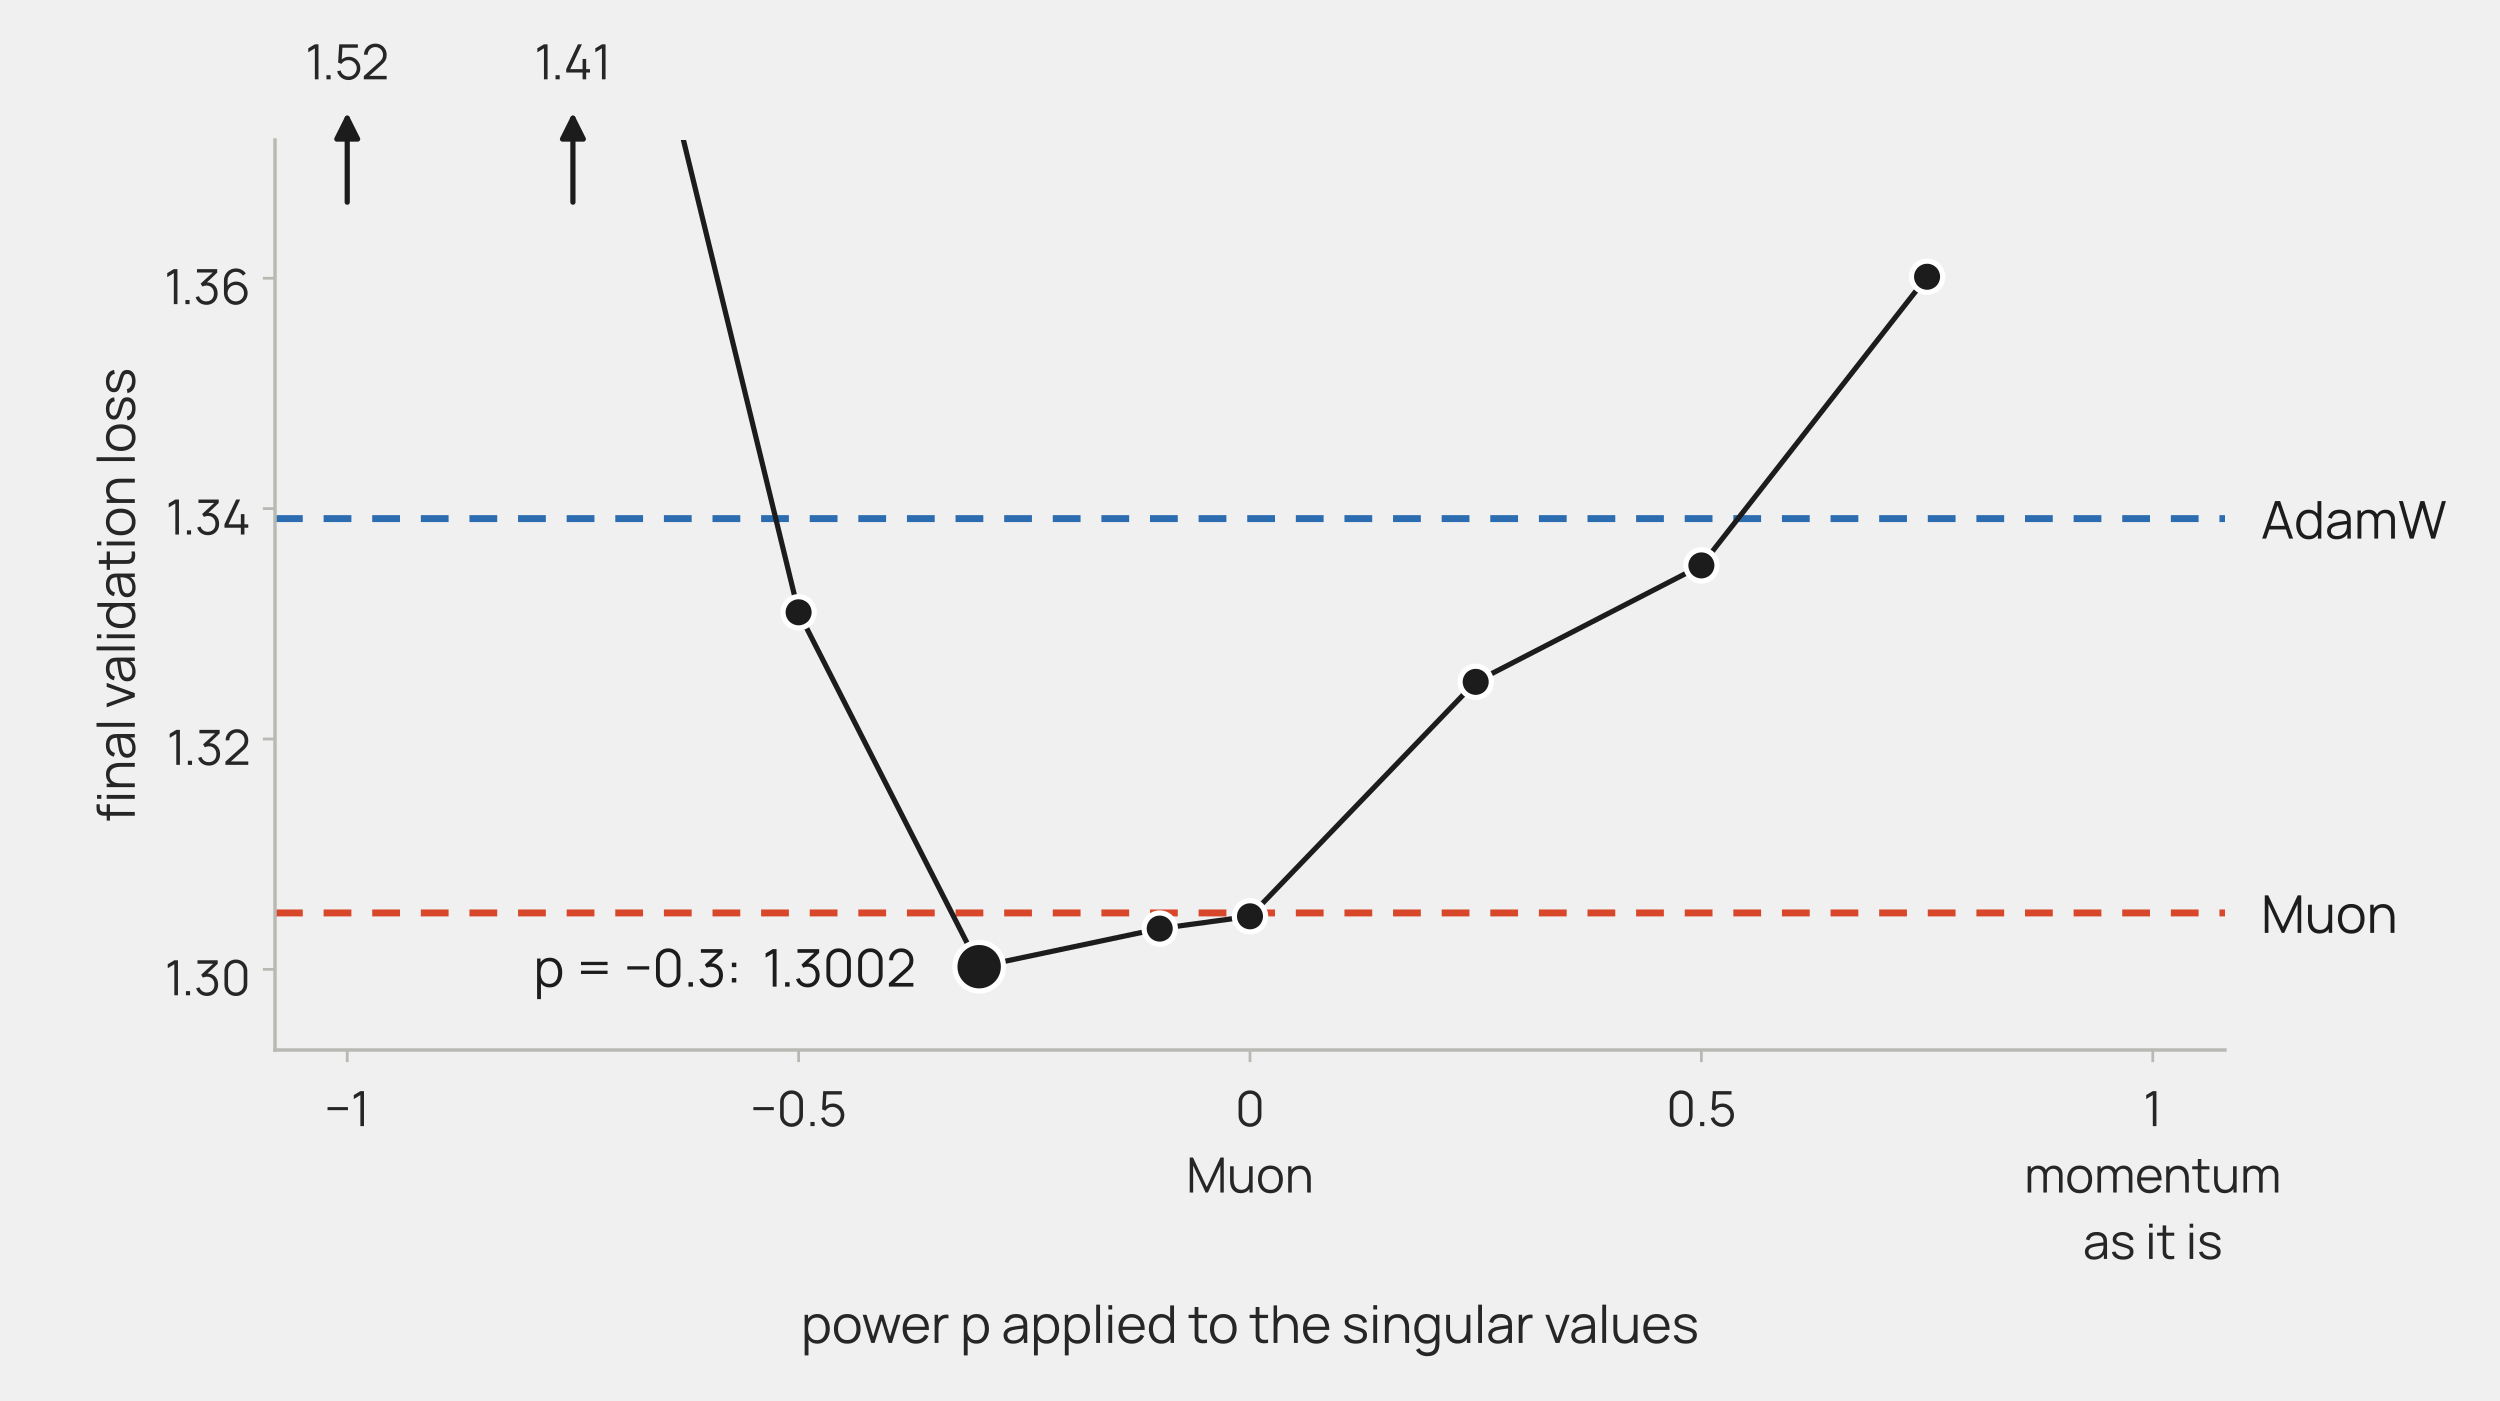
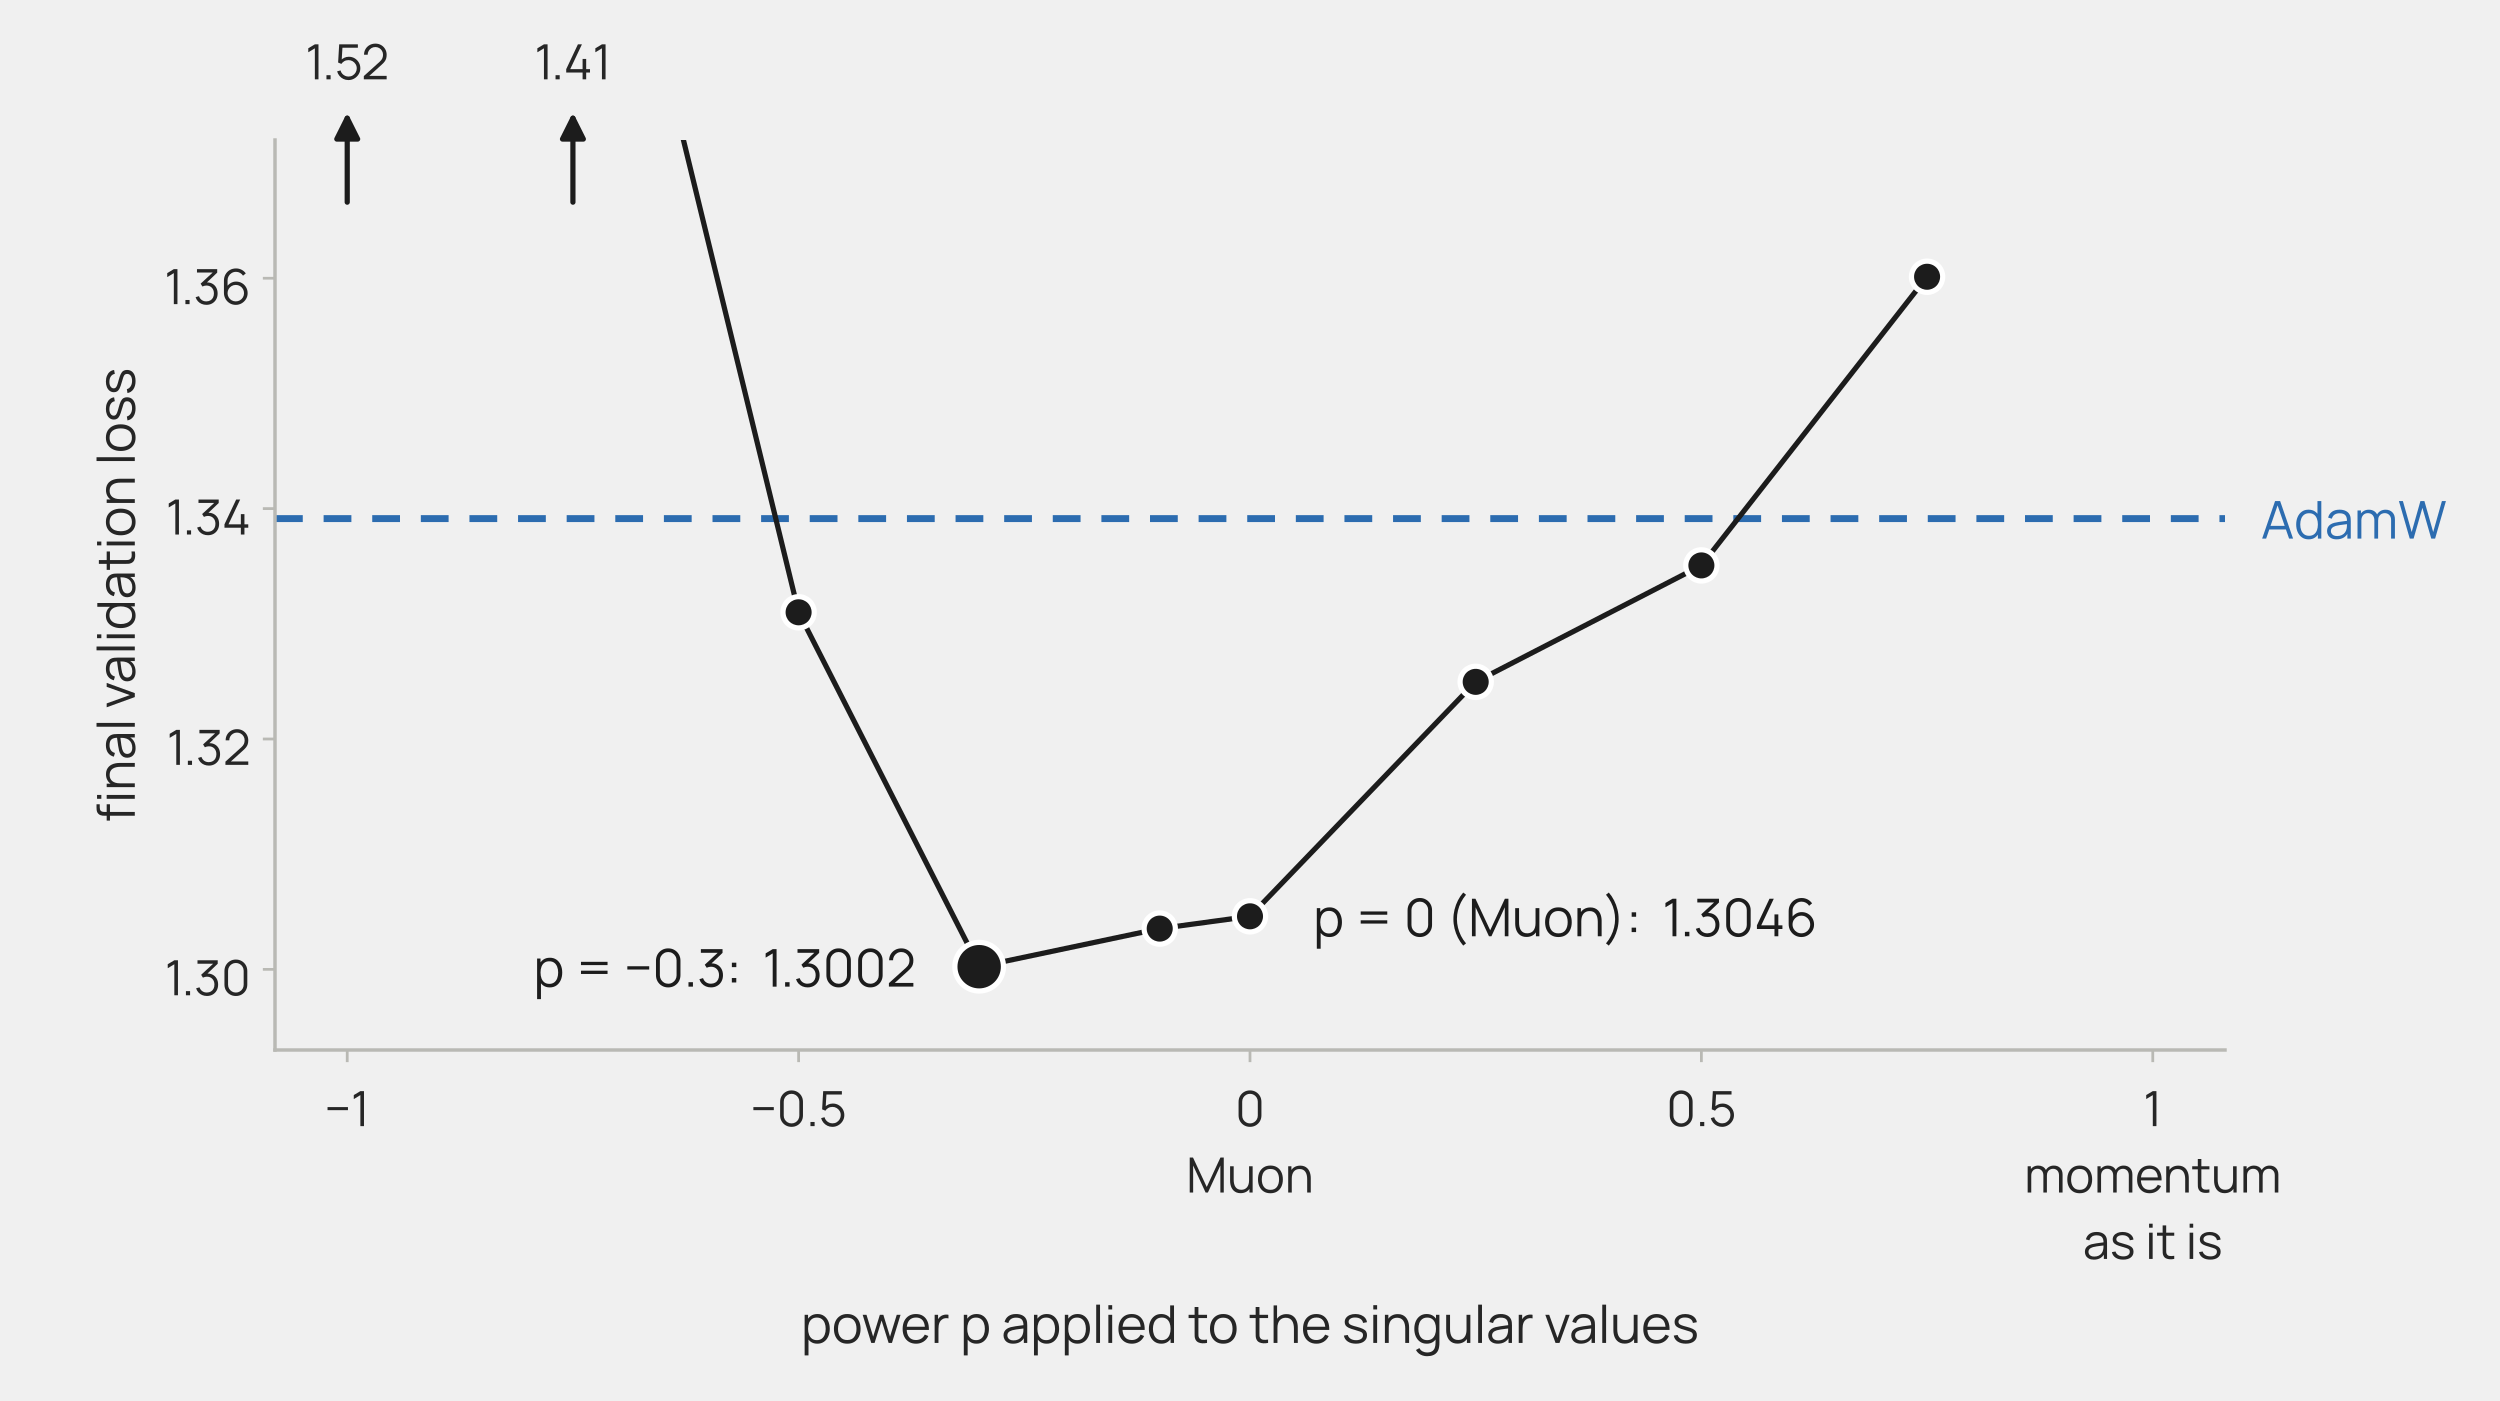
<svg xmlns="http://www.w3.org/2000/svg" xmlns:xlink="http://www.w3.org/1999/xlink" width="720pt" height="403.2pt" viewBox="0 0 720 403.2" version="1.1">
  <defs>
    <style type="text/css">*{stroke-linejoin: round; stroke-linecap: butt}</style>
  </defs>
  <g id="figure_1">
    <g id="patch_1">
      <path d="M 0 403.2  L 720 403.2  L 720 0  L 0 0  L 0 403.2  z " style="fill: none" />
    </g>
    <g id="axes_1">
      <g id="patch_2">
        <path d="M 79.2 302.4  L 640.8 302.4  L 640.8 40.32  L 79.2 40.32  L 79.2 302.4  z " style="fill: none" />
      </g>
      <g id="matplotlib.axis_1">
        <g id="xtick_1">
          <g id="line2d_1">
            <defs>
              <path id="m40ac080145" d="M 0 0  L 0 3.5  " style="stroke: #b9b9b4; stroke-width: 0.8" />
            </defs>
            <g>
              <use xlink:href="#m40ac080145" x="100" y="302.4" style="fill: #b9b9b4; stroke: #b9b9b4; stroke-width: 0.8" />
            </g>
          </g>
          <g id="text_1">
            <g style="fill: #262626" transform="translate(93.49 324.324) scale(0.14 -0.14)">
              <defs>
                <path id="Manrope-Regular-29e" d="M 384 2102  L 384 2506  L 3072 2506  L 3072 2102  L 384 2102  z " transform="scale(0.015625)" />
                <path id="Manrope-Regular-21e" d="M 1251 0  L 1251 4083  L 384 3562  L 384 4090  L 1251 4608  L 1728 4608  L 1728 0  L 1251 0  z " transform="scale(0.015625)" />
              </defs>
              <use xlink:href="#Manrope-Regular-29e" />
              <use xlink:href="#Manrope-Regular-21e" transform="translate(54 0)" />
            </g>
          </g>
        </g>
        <g id="xtick_2">
          <g id="line2d_2">
            <g>
              <use xlink:href="#m40ac080145" x="230" y="302.4" style="fill: #b9b9b4; stroke: #b9b9b4; stroke-width: 0.8" />
            </g>
          </g>
          <g id="text_2">
            <g style="fill: #262626" transform="translate(216.1334 324.324) scale(0.14 -0.14)">
              <defs>
                <path id="Manrope-Regular-21d" d="M 1952 -96  Q 1526 -96 1185 102  Q 845 301 646 641  Q 448 982 448 1408  L 448 3200  Q 448 3626 646 3966  Q 845 4307 1185 4505  Q 1526 4704 1952 4704  Q 2378 4704 2718 4505  Q 3059 4307 3257 3966  Q 3456 3626 3456 3200  L 3456 1408  Q 3456 982 3257 641  Q 3059 301 2718 102  Q 2378 -96 1952 -96  z M 1952 358  Q 2237 358 2470 497  Q 2704 637 2841 870  Q 2979 1104 2979 1386  L 2979 3222  Q 2979 3507 2841 3740  Q 2704 3974 2470 4113  Q 2237 4253 1952 4253  Q 1667 4253 1433 4113  Q 1200 3974 1062 3740  Q 925 3507 925 3222  L 925 1386  Q 925 1104 1062 870  Q 1200 637 1433 497  Q 1667 358 1952 358  z " transform="scale(0.015625)" />
                <path id="Manrope-Regular-249" d="M 538 0  L 538 547  L 1085 547  L 1085 0  L 538 0  z " transform="scale(0.015625)" />
                <path id="Manrope-Regular-222" d="M 1808 -96  Q 1450 -96 1146 51  Q 842 198 627 457  Q 413 717 320 1053  L 771 1174  Q 832 925 992 744  Q 1152 563 1368 464  Q 1584 365 1821 365  Q 2128 365 2373 513  Q 2618 662 2762 908  Q 2906 1155 2906 1450  Q 2906 1754 2755 1998  Q 2605 2243 2358 2387  Q 2112 2531 1821 2531  Q 1494 2531 1257 2388  Q 1021 2246 880 2032  L 451 2211  L 592 4608  L 3053 4608  L 3053 4157  L 800 4157  L 1034 4378  L 909 2333  L 790 2490  Q 989 2717 1270 2845  Q 1552 2973 1862 2973  Q 2288 2973 2630 2769  Q 2973 2566 3174 2220  Q 3376 1875 3376 1450  Q 3376 1027 3161 676  Q 2947 326 2592 115  Q 2237 -96 1808 -96  z " transform="scale(0.015625)" />
              </defs>
              <use xlink:href="#Manrope-Regular-29e" />
              <use xlink:href="#Manrope-Regular-21d" transform="translate(54 0)" />
              <use xlink:href="#Manrope-Regular-249" transform="translate(115 0)" />
              <use xlink:href="#Manrope-Regular-222" transform="translate(140.3438 0)" />
            </g>
          </g>
        </g>
        <g id="xtick_3">
          <g id="line2d_3">
            <g>
              <use xlink:href="#m40ac080145" x="360" y="302.4" style="fill: #b9b9b4; stroke: #b9b9b4; stroke-width: 0.8" />
            </g>
          </g>
          <g id="text_3">
            <g style="fill: #262626" transform="translate(355.73 324.324) scale(0.14 -0.14)">
              <use xlink:href="#Manrope-Regular-21d" />
            </g>
            <g style="fill: #262626" transform="translate(341.6589 343.448) scale(0.14 -0.14)">
              <defs>
                <path id="Manrope-Regular-51" d="M 448 0  L 448 4608  L 880 4608  L 2691 733  L 4493 4608  L 4931 4608  L 4931 3  L 4483 3  L 4483 3558  L 2842 0  L 2538 0  L 899 3558  L 899 0  L 448 0  z " transform="scale(0.015625)" />
                <path id="Manrope-Regular-12b" d="M 1770 -86  Q 1459 -86 1227 10  Q 995 106 833 269  Q 672 432 573 641  Q 474 851 429 1086  Q 384 1322 384 1555  L 384 3456  L 858 3456  L 858 1693  Q 858 1408 912 1165  Q 966 922 1086 741  Q 1206 560 1396 461  Q 1587 362 1859 362  Q 2109 362 2299 448  Q 2490 534 2619 696  Q 2749 858 2816 1090  Q 2883 1322 2883 1613  L 3216 1539  Q 3216 1008 3030 646  Q 2845 285 2518 99  Q 2192 -86 1770 -86  z M 2931 0  L 2931 851  L 2883 851  L 2883 3456  L 3354 3456  L 3354 0  L 2931 0  z " transform="scale(0.015625)" />
                <path id="Manrope-Regular-101" d="M 1891 -96  Q 1376 -96 1011 137  Q 646 371 451 784  Q 256 1197 256 1731  Q 256 2275 454 2684  Q 653 3094 1019 3323  Q 1386 3552 1891 3552  Q 2410 3552 2776 3320  Q 3142 3088 3336 2677  Q 3530 2266 3530 1731  Q 3530 1187 3334 776  Q 3139 365 2771 134  Q 2403 -96 1891 -96  z M 1891 355  Q 2467 355 2748 737  Q 3030 1120 3030 1731  Q 3030 2358 2747 2729  Q 2464 3101 1891 3101  Q 1504 3101 1253 2926  Q 1002 2752 878 2443  Q 755 2134 755 1731  Q 755 1107 1043 731  Q 1331 355 1891 355  z " transform="scale(0.015625)" />
                <path id="Manrope-Regular-fb" d="M 2944 0  L 2944 1763  Q 2944 2051 2889 2292  Q 2835 2534 2715 2715  Q 2595 2896 2404 2995  Q 2214 3094 1942 3094  Q 1693 3094 1502 3008  Q 1312 2922 1182 2760  Q 1053 2598 985 2368  Q 918 2138 918 1843  L 586 1917  Q 586 2448 771 2809  Q 957 3171 1283 3356  Q 1610 3542 2032 3542  Q 2342 3542 2574 3446  Q 2806 3350 2968 3187  Q 3130 3024 3229 2814  Q 3328 2605 3373 2369  Q 3418 2134 3418 1901  L 3418 0  L 2944 0  z M 445 0  L 445 3456  L 870 3456  L 870 2605  L 918 2605  L 918 0  L 445 0  z " transform="scale(0.015625)" />
              </defs>
              <use xlink:href="#Manrope-Regular-51" />
              <use xlink:href="#Manrope-Regular-12b" transform="translate(84.04688 0)" />
              <use xlink:href="#Manrope-Regular-101" transform="translate(143.4531 0)" />
              <use xlink:href="#Manrope-Regular-fb" transform="translate(202.6094 0)" />
            </g>
          </g>
        </g>
        <g id="xtick_4">
          <g id="line2d_4">
            <g>
              <use xlink:href="#m40ac080145" x="490" y="302.4" style="fill: #b9b9b4; stroke: #b9b9b4; stroke-width: 0.8" />
            </g>
          </g>
          <g id="text_4">
            <g style="fill: #262626" transform="translate(479.9134 324.324) scale(0.14 -0.14)">
              <use xlink:href="#Manrope-Regular-21d" />
              <use xlink:href="#Manrope-Regular-249" transform="translate(61 0)" />
              <use xlink:href="#Manrope-Regular-222" transform="translate(86.34375 0)" />
            </g>
          </g>
        </g>
        <g id="xtick_5">
          <g id="line2d_5">
            <g>
              <use xlink:href="#m40ac080145" x="620" y="302.4" style="fill: #b9b9b4; stroke: #b9b9b4; stroke-width: 0.8" />
            </g>
          </g>
          <g id="text_5">
            <g style="fill: #262626" transform="translate(617.27 324.324) scale(0.14 -0.14)">
              <use xlink:href="#Manrope-Regular-21e" />
            </g>
            <g style="fill: #262626" transform="translate(582.993 343.448) scale(0.14 -0.14)">
              <defs>
                <path id="Manrope-Regular-fa" d="M 4570 0  L 4573 2269  Q 4573 2669 4350 2897  Q 4128 3126 3786 3126  Q 3590 3126 3404 3036  Q 3219 2947 3099 2748  Q 2979 2550 2979 2230  L 2701 2310  Q 2691 2682 2846 2960  Q 3002 3238 3275 3393  Q 3549 3549 3894 3549  Q 4416 3549 4729 3227  Q 5043 2906 5043 2358  L 5040 0  L 4570 0  z M 445 0  L 445 3456  L 867 3456  L 867 2605  L 918 2605  L 918 0  L 445 0  z M 2512 0  L 2515 2237  Q 2515 2650 2296 2888  Q 2077 3126 1718 3126  Q 1360 3126 1139 2881  Q 918 2637 918 2230  L 637 2384  Q 637 2717 793 2981  Q 950 3245 1222 3397  Q 1494 3549 1840 3549  Q 2170 3549 2427 3408  Q 2685 3267 2832 2998  Q 2979 2730 2979 2346  L 2976 0  L 2512 0  z " transform="scale(0.015625)" />
                <path id="Manrope-Regular-ca" d="M 1910 -96  Q 1405 -96 1035 128  Q 666 352 461 758  Q 256 1165 256 1712  Q 256 2278 457 2691  Q 659 3104 1025 3328  Q 1392 3552 1891 3552  Q 2403 3552 2764 3317  Q 3126 3082 3312 2643  Q 3498 2205 3482 1597  L 3002 1597  L 3002 1763  Q 2989 2435 2712 2777  Q 2435 3120 1904 3120  Q 1347 3120 1051 2758  Q 755 2397 755 1728  Q 755 1075 1051 715  Q 1347 355 1891 355  Q 2262 355 2539 526  Q 2816 698 2976 1021  L 3414 851  Q 3210 400 2811 152  Q 2413 -96 1910 -96  z M 589 1597  L 589 1990  L 3229 1990  L 3229 1597  L 589 1597  z " transform="scale(0.015625)" />
                <path id="Manrope-Regular-126" d="M 2330 0  Q 2038 -61 1755 -48  Q 1472 -35 1249 73  Q 1027 182 912 413  Q 819 605 811 801  Q 803 998 803 1251  L 803 4416  L 1270 4416  L 1270 1270  Q 1270 1053 1275 907  Q 1280 762 1341 650  Q 1456 435 1707 393  Q 1958 352 2330 413  L 2330 0  z M 64 3053  L 64 3456  L 2330 3456  L 2330 3053  L 64 3053  z " transform="scale(0.015625)" />
              </defs>
              <use xlink:href="#Manrope-Regular-fa" />
              <use xlink:href="#Manrope-Regular-101" transform="translate(84.45312 0)" />
              <use xlink:href="#Manrope-Regular-fa" transform="translate(143.6094 0)" />
              <use xlink:href="#Manrope-Regular-ca" transform="translate(228.0625 0)" />
              <use xlink:href="#Manrope-Regular-fb" transform="translate(285.0156 0)" />
              <use xlink:href="#Manrope-Regular-126" transform="translate(344.4219 0)" />
              <use xlink:href="#Manrope-Regular-12b" transform="translate(384.4688 0)" />
              <use xlink:href="#Manrope-Regular-fa" transform="translate(443.875 0)" />
            </g>
            <g style="fill: #262626" transform="translate(599.8903 362.572) scale(0.14 -0.14)">
              <defs>
                <path id="Manrope-Regular-a8" d="M 1437 -96  Q 1046 -96 782 45  Q 518 186 387 419  Q 256 653 256 928  Q 256 1210 369 1410  Q 483 1610 680 1738  Q 877 1866 1136 1933  Q 1398 1997 1716 2046  Q 2035 2096 2340 2133  Q 2646 2170 2877 2205  L 2710 2102  Q 2720 2614 2512 2860  Q 2304 3107 1789 3107  Q 1434 3107 1189 2947  Q 944 2787 845 2442  L 387 2576  Q 506 3040 864 3296  Q 1222 3552 1795 3552  Q 2269 3552 2600 3374  Q 2931 3197 3069 2861  Q 3133 2710 3152 2524  Q 3171 2339 3171 2147  L 3171 0  L 2752 0  L 2752 867  L 2874 816  Q 2698 371 2326 137  Q 1955 -96 1437 -96  z M 1491 310  Q 1821 310 2067 428  Q 2314 547 2464 753  Q 2614 960 2659 1219  Q 2698 1386 2701 1586  Q 2704 1786 2704 1885  L 2883 1792  Q 2643 1760 2363 1728  Q 2083 1696 1812 1654  Q 1542 1613 1325 1555  Q 1178 1514 1040 1438  Q 902 1363 814 1238  Q 726 1114 726 928  Q 726 778 801 637  Q 877 496 1045 403  Q 1213 310 1491 310  z " transform="scale(0.015625)" />
                <path id="Manrope-Regular-11f" d="M 1738 -93  Q 1130 -93 738 169  Q 346 432 256 899  L 736 979  Q 813 685 1086 510  Q 1360 336 1763 336  Q 2157 336 2384 501  Q 2611 666 2611 950  Q 2611 1110 2539 1211  Q 2467 1312 2246 1398  Q 2026 1485 1587 1603  Q 1117 1731 851 1859  Q 586 1987 474 2155  Q 362 2323 362 2566  Q 362 2861 528 3083  Q 694 3306 988 3429  Q 1283 3552 1674 3552  Q 2064 3552 2373 3425  Q 2682 3299 2870 3072  Q 3059 2845 3094 2544  L 2614 2458  Q 2566 2762 2312 2939  Q 2058 3117 1667 3123  Q 1299 3133 1068 2984  Q 838 2835 838 2589  Q 838 2451 921 2353  Q 1005 2256 1224 2169  Q 1443 2083 1850 1981  Q 2326 1859 2598 1724  Q 2870 1590 2985 1408  Q 3101 1226 3101 957  Q 3101 467 2737 187  Q 2374 -93 1738 -93  z " transform="scale(0.015625)" />
                <path id="Manrope-Regular-285" transform="scale(0.015625)" />
                <path id="Manrope-Regular-e5" d="M 512 4112  L 512 4640  L 982 4640  L 982 4112  L 512 4112  z M 512 0  L 512 3456  L 982 3456  L 982 0  L 512 0  z " transform="scale(0.015625)" />
              </defs>
              <use xlink:href="#Manrope-Regular-a8" />
              <use xlink:href="#Manrope-Regular-11f" transform="translate(55.54688 0)" />
              <use xlink:href="#Manrope-Regular-285" transform="translate(108.0469 0)" />
              <use xlink:href="#Manrope-Regular-e5" transform="translate(128.0469 0)" />
              <use xlink:href="#Manrope-Regular-126" transform="translate(151.3906 0)" />
              <use xlink:href="#Manrope-Regular-285" transform="translate(191.4375 0)" />
              <use xlink:href="#Manrope-Regular-e5" transform="translate(211.4375 0)" />
              <use xlink:href="#Manrope-Regular-11f" transform="translate(234.7812 0)" />
            </g>
          </g>
        </g>
        <g id="text_6">
          <g style="fill: #262626" transform="translate(230.6918 386.762) scale(0.15 -0.15)">
            <defs>
              <path id="Manrope-Regular-118" d="M 2000 -96  Q 1523 -96 1193 145  Q 864 387 694 801  Q 525 1216 525 1731  Q 525 2256 696 2667  Q 867 3078 1200 3315  Q 1533 3552 2019 3552  Q 2493 3552 2832 3312  Q 3171 3072 3352 2659  Q 3533 2246 3533 1731  Q 3533 1213 3350 800  Q 3168 387 2825 145  Q 2483 -96 2000 -96  z M 445 -1536  L 445 3456  L 867 3456  L 867 854  L 918 854  L 918 -1536  L 445 -1536  z M 1952 342  Q 2314 342 2554 524  Q 2794 707 2914 1022  Q 3034 1338 3034 1731  Q 3034 2122 2915 2435  Q 2797 2749 2555 2931  Q 2314 3114 1942 3114  Q 1581 3114 1342 2938  Q 1104 2762 985 2450  Q 867 2138 867 1731  Q 867 1331 985 1016  Q 1104 701 1344 521  Q 1584 342 1952 342  z " transform="scale(0.015625)" />
              <path id="Manrope-Regular-13f" d="M 1184 0  L 128 3459  L 598 3456  L 1418 771  L 2240 3456  L 2669 3456  L 3491 771  L 4317 3456  L 4784 3456  L 3728 0  L 3318 0  L 2454 2752  L 1594 0  L 1184 0  z " transform="scale(0.015625)" />
              <path id="Manrope-Regular-11b" d="M 448 0  L 448 3456  L 870 3456  L 870 2624  L 787 2733  Q 845 2886 937 3016  Q 1030 3146 1139 3229  Q 1274 3347 1453 3409  Q 1632 3472 1814 3483  Q 1997 3494 2147 3456  L 2147 3014  Q 1958 3062 1734 3036  Q 1510 3011 1322 2858  Q 1149 2723 1062 2536  Q 976 2349 947 2139  Q 918 1930 918 1725  L 918 0  L 448 0  z " transform="scale(0.015625)" />
              <path id="Manrope-Regular-f5" d="M 512 0  L 512 4704  L 982 4704  L 982 0  L 512 0  z " transform="scale(0.015625)" />
              <path id="Manrope-Regular-c6" d="M 1789 -96  Q 1306 -96 963 145  Q 621 387 438 800  Q 256 1213 256 1731  Q 256 2246 437 2659  Q 618 3072 957 3312  Q 1296 3552 1770 3552  Q 2256 3552 2589 3315  Q 2922 3078 3093 2667  Q 3264 2256 3264 1731  Q 3264 1216 3094 801  Q 2925 387 2595 145  Q 2266 -96 1789 -96  z M 1837 342  Q 2205 342 2445 521  Q 2685 701 2803 1016  Q 2922 1331 2922 1731  Q 2922 2138 2803 2450  Q 2685 2762 2446 2938  Q 2208 3114 1846 3114  Q 1475 3114 1232 2931  Q 989 2749 872 2435  Q 755 2122 755 1731  Q 755 1338 875 1022  Q 995 707 1235 524  Q 1475 342 1837 342  z M 2922 0  L 2922 2602  L 2870 2602  L 2870 4608  L 3344 4608  L 3344 0  L 2922 0  z " transform="scale(0.015625)" />
              <path id="Manrope-Regular-e2" d="M 2944 0  L 2944 1763  Q 2944 2051 2889 2292  Q 2835 2534 2715 2715  Q 2595 2896 2404 2995  Q 2214 3094 1942 3094  Q 1693 3094 1502 3008  Q 1312 2922 1182 2760  Q 1053 2598 985 2368  Q 918 2138 918 1843  L 586 1917  Q 586 2448 771 2809  Q 957 3171 1283 3356  Q 1610 3542 2032 3542  Q 2342 3542 2574 3446  Q 2806 3350 2968 3187  Q 3130 3024 3229 2814  Q 3328 2605 3373 2369  Q 3418 2134 3418 1901  L 3418 0  L 2944 0  z M 445 0  L 445 4608  L 870 4608  L 870 2006  L 918 2006  L 918 0  L 445 0  z " transform="scale(0.015625)" />
              <path id="Manrope-Regular-dd" d="M 1821 -1632  Q 1555 -1632 1297 -1553  Q 1040 -1475 822 -1307  Q 605 -1139 458 -870  L 883 -634  Q 1027 -922 1288 -1048  Q 1549 -1174 1821 -1174  Q 2195 -1174 2427 -1035  Q 2659 -896 2764 -624  Q 2870 -352 2867 54  L 2867 976  L 2922 976  L 2922 3456  L 3341 3456  L 3341 48  Q 3341 -99 3333 -235  Q 3325 -371 3302 -502  Q 3242 -890 3051 -1139  Q 2861 -1389 2552 -1510  Q 2243 -1632 1821 -1632  z M 1789 -96  Q 1306 -96 963 145  Q 621 387 438 800  Q 256 1213 256 1731  Q 256 2246 437 2659  Q 618 3072 957 3312  Q 1296 3552 1770 3552  Q 2256 3552 2589 3315  Q 2922 3078 3093 2667  Q 3264 2256 3264 1731  Q 3264 1216 3094 801  Q 2925 387 2595 145  Q 2266 -96 1789 -96  z M 1837 342  Q 2205 342 2445 521  Q 2685 701 2803 1016  Q 2922 1331 2922 1731  Q 2922 2138 2803 2450  Q 2685 2762 2446 2938  Q 2208 3114 1846 3114  Q 1475 3114 1232 2931  Q 989 2749 872 2435  Q 755 2122 755 1731  Q 755 1338 875 1022  Q 995 707 1235 524  Q 1475 342 1837 342  z " transform="scale(0.015625)" />
              <path id="Manrope-Regular-13e" d="M 1382 0  L 128 3456  L 605 3456  L 1626 614  L 2640 3456  L 3123 3456  L 1869 0  L 1382 0  z " transform="scale(0.015625)" />
            </defs>
            <use xlink:href="#Manrope-Regular-118" />
            <use xlink:href="#Manrope-Regular-101" transform="translate(59.20312 0)" />
            <use xlink:href="#Manrope-Regular-13f" transform="translate(116.3594 0)" />
            <use xlink:href="#Manrope-Regular-ca" transform="translate(191.1094 0)" />
            <use xlink:href="#Manrope-Regular-11b" transform="translate(249.5625 0)" />
            <use xlink:href="#Manrope-Regular-285" transform="translate(285.6094 0)" />
            <use xlink:href="#Manrope-Regular-118" transform="translate(305.6094 0)" />
            <use xlink:href="#Manrope-Regular-285" transform="translate(364.8125 0)" />
            <use xlink:href="#Manrope-Regular-a8" transform="translate(384.8125 0)" />
            <use xlink:href="#Manrope-Regular-118" transform="translate(440.3594 0)" />
            <use xlink:href="#Manrope-Regular-118" transform="translate(499.5625 0)" />
            <use xlink:href="#Manrope-Regular-f5" transform="translate(558.7656 0)" />
            <use xlink:href="#Manrope-Regular-e5" transform="translate(582.1094 0)" />
            <use xlink:href="#Manrope-Regular-ca" transform="translate(605.4531 0)" />
            <use xlink:href="#Manrope-Regular-c6" transform="translate(663.9062 0)" />
            <use xlink:href="#Manrope-Regular-285" transform="translate(723.1562 0)" />
            <use xlink:href="#Manrope-Regular-126" transform="translate(743.1562 0)" />
            <use xlink:href="#Manrope-Regular-101" transform="translate(781.2031 0)" />
            <use xlink:href="#Manrope-Regular-285" transform="translate(840.3594 0)" />
            <use xlink:href="#Manrope-Regular-126" transform="translate(860.3594 0)" />
            <use xlink:href="#Manrope-Regular-e2" transform="translate(900.4062 0)" />
            <use xlink:href="#Manrope-Regular-ca" transform="translate(959.8125 0)" />
            <use xlink:href="#Manrope-Regular-285" transform="translate(1018.266 0)" />
            <use xlink:href="#Manrope-Regular-11f" transform="translate(1038.266 0)" />
            <use xlink:href="#Manrope-Regular-e5" transform="translate(1090.766 0)" />
            <use xlink:href="#Manrope-Regular-fb" transform="translate(1114.109 0)" />
            <use xlink:href="#Manrope-Regular-dd" transform="translate(1173.516 0)" />
            <use xlink:href="#Manrope-Regular-12b" transform="translate(1232.719 0)" />
            <use xlink:href="#Manrope-Regular-f5" transform="translate(1292.125 0)" />
            <use xlink:href="#Manrope-Regular-a8" transform="translate(1315.469 0)" />
            <use xlink:href="#Manrope-Regular-11b" transform="translate(1371.016 0)" />
            <use xlink:href="#Manrope-Regular-285" transform="translate(1407.062 0)" />
            <use xlink:href="#Manrope-Regular-13e" transform="translate(1427.062 0)" />
            <use xlink:href="#Manrope-Regular-a8" transform="translate(1474.859 0)" />
            <use xlink:href="#Manrope-Regular-f5" transform="translate(1530.406 0)" />
            <use xlink:href="#Manrope-Regular-12b" transform="translate(1553.75 0)" />
            <use xlink:href="#Manrope-Regular-ca" transform="translate(1613.156 0)" />
            <use xlink:href="#Manrope-Regular-11f" transform="translate(1671.609 0)" />
          </g>
        </g>
      </g>
      <g id="matplotlib.axis_2">
        <g id="ytick_1">
          <g id="line2d_6">
            <defs>
              <path id="mab6fef9cd0" d="M 0 0  L -3.5 0  " style="stroke: #b9b9b4; stroke-width: 0.8" />
            </defs>
            <g>
              <use xlink:href="#mab6fef9cd0" x="79.2" y="279.178" style="fill: #b9b9b4; stroke: #b9b9b4; stroke-width: 0.8" />
            </g>
          </g>
          <g id="text_7">
            <g style="fill: #262626" transform="translate(47.47031 286.6397) scale(0.14 -0.14)">
              <defs>
                <path id="Manrope-Regular-220" d="M 1686 -93  Q 1344 -93 1056 28  Q 768 150 560 376  Q 352 602 256 915  L 704 1050  Q 819 707 1083 531  Q 1347 355 1680 362  Q 1987 368 2209 499  Q 2432 630 2550 864  Q 2669 1098 2669 1405  Q 2669 1875 2395 2161  Q 2122 2448 1674 2448  Q 1549 2448 1411 2414  Q 1274 2381 1155 2320  L 918 2694  L 2710 4349  L 2787 4157  L 438 4157  L 438 4608  L 3101 4608  L 3101 4150  L 1539 2659  L 1533 2845  Q 2013 2906 2377 2736  Q 2742 2566 2948 2219  Q 3155 1872 3155 1405  Q 3155 963 2964 625  Q 2774 288 2441 97  Q 2109 -93 1686 -93  z " transform="scale(0.015625)" />
              </defs>
              <use xlink:href="#Manrope-Regular-21e" />
              <use xlink:href="#Manrope-Regular-249" transform="translate(35 0)" />
              <use xlink:href="#Manrope-Regular-220" transform="translate(60.34375 0)" />
              <use xlink:href="#Manrope-Regular-21d" transform="translate(115.6406 0)" />
            </g>
          </g>
        </g>
        <g id="ytick_2">
          <g id="line2d_7">
            <g>
              <use xlink:href="#mab6fef9cd0" x="79.2" y="212.828" style="fill: #b9b9b4; stroke: #b9b9b4; stroke-width: 0.8" />
            </g>
          </g>
          <g id="text_8">
            <g style="fill: #262626" transform="translate(48.03031 220.2904) scale(0.14 -0.14)">
              <defs>
                <path id="Manrope-Regular-21f" d="M 320 3  L 323 432  L 2406 2314  Q 2675 2557 2763 2776  Q 2851 2995 2851 3235  Q 2851 3520 2716 3750  Q 2582 3981 2355 4117  Q 2128 4253 1846 4253  Q 1552 4253 1321 4112  Q 1091 3971 958 3740  Q 826 3510 829 3238  L 349 3238  Q 349 3658 547 3990  Q 746 4323 1085 4513  Q 1424 4704 1853 4704  Q 2272 4704 2606 4507  Q 2941 4310 3134 3976  Q 3328 3642 3328 3232  Q 3328 2944 3259 2725  Q 3190 2506 3044 2318  Q 2899 2131 2675 1933  L 826 262  L 752 454  L 3328 454  L 3328 3  L 320 3  z " transform="scale(0.015625)" />
              </defs>
              <use xlink:href="#Manrope-Regular-21e" />
              <use xlink:href="#Manrope-Regular-249" transform="translate(35 0)" />
              <use xlink:href="#Manrope-Regular-220" transform="translate(60.34375 0)" />
              <use xlink:href="#Manrope-Regular-21f" transform="translate(115.6406 0)" />
            </g>
          </g>
        </g>
        <g id="ytick_3">
          <g id="line2d_8">
            <g>
              <use xlink:href="#mab6fef9cd0" x="79.2" y="146.479" style="fill: #b9b9b4; stroke: #b9b9b4; stroke-width: 0.8" />
            </g>
          </g>
          <g id="text_9">
            <g style="fill: #262626" transform="translate(47.75688 153.941) scale(0.14 -0.14)">
              <defs>
                <path id="Manrope-Regular-221" d="M 2477 0  L 2477 893  L 320 893  L 320 1341  L 1862 4608  L 2390 4608  L 848 1341  L 2477 1341  L 2477 2685  L 2950 2685  L 2950 1341  L 3453 1341  L 3453 893  L 2950 893  L 2950 0  L 2477 0  z " transform="scale(0.015625)" />
              </defs>
              <use xlink:href="#Manrope-Regular-21e" />
              <use xlink:href="#Manrope-Regular-249" transform="translate(35 0)" />
              <use xlink:href="#Manrope-Regular-220" transform="translate(60.34375 0)" />
              <use xlink:href="#Manrope-Regular-221" transform="translate(115.6406 0)" />
            </g>
          </g>
        </g>
        <g id="ytick_4">
          <g id="line2d_9">
            <g>
              <use xlink:href="#mab6fef9cd0" x="79.2" y="80.13" style="fill: #b9b9b4; stroke: #b9b9b4; stroke-width: 0.8" />
            </g>
          </g>
          <g id="text_10">
            <g style="fill: #262626" transform="translate(47.32375 87.59162) scale(0.14 -0.14)">
              <defs>
                <path id="Manrope-Regular-223" d="M 2006 -96  Q 1574 -96 1220 113  Q 867 323 657 683  Q 448 1043 448 1494  L 448 3091  Q 448 3555 656 3918  Q 864 4282 1224 4491  Q 1584 4701 2042 4701  Q 2435 4701 2772 4528  Q 3110 4355 3325 4045  L 2963 3747  Q 2816 3978 2573 4115  Q 2330 4253 2042 4253  Q 1718 4253 1465 4096  Q 1213 3939 1069 3684  Q 925 3430 925 3133  L 925 2128  L 806 2262  Q 1008 2579 1336 2774  Q 1664 2970 2051 2970  Q 2480 2970 2822 2766  Q 3165 2563 3366 2217  Q 3568 1872 3568 1443  Q 3568 1018 3355 669  Q 3142 320 2788 112  Q 2435 -96 2006 -96  z M 2006 362  Q 2307 362 2555 506  Q 2803 650 2948 896  Q 3094 1142 3094 1443  Q 3094 1744 2948 1992  Q 2803 2240 2556 2385  Q 2310 2531 2010 2531  Q 1709 2531 1462 2385  Q 1216 2240 1070 1992  Q 925 1744 925 1443  Q 925 1146 1069 899  Q 1213 653 1459 507  Q 1706 362 2006 362  z " transform="scale(0.015625)" />
              </defs>
              <use xlink:href="#Manrope-Regular-21e" />
              <use xlink:href="#Manrope-Regular-249" transform="translate(35 0)" />
              <use xlink:href="#Manrope-Regular-220" transform="translate(60.34375 0)" />
              <use xlink:href="#Manrope-Regular-223" transform="translate(115.6406 0)" />
            </g>
          </g>
        </g>
        <g id="text_11">
          <g style="fill: #262626" transform="translate(38.82375 236.7881) rotate(-90) scale(0.15 -0.15)">
            <defs>
              <path id="Manrope-Regular-153" d="M 790 0  L 790 3712  Q 790 3846 804 3977  Q 819 4109 864 4229  Q 909 4349 1005 4451  Q 1110 4566 1235 4619  Q 1360 4672 1496 4688  Q 1632 4704 1763 4704  L 2205 4704  L 2205 4307  L 1795 4307  Q 1526 4307 1393 4176  Q 1261 4045 1261 3763  L 1261 0  L 790 0  z M 192 3053  L 192 3456  L 2205 3456  L 2205 3053  L 192 3053  z M 2877 4112  L 2877 4640  L 3347 4640  L 3347 4112  L 2877 4112  z M 2877 0  L 2877 3456  L 3347 3456  L 3347 0  L 2877 0  z " transform="scale(0.015625)" />
            </defs>
            <use xlink:href="#Manrope-Regular-153" />
            <use xlink:href="#Manrope-Regular-fb" transform="translate(60.29688 0)" />
            <use xlink:href="#Manrope-Regular-a8" transform="translate(119.7031 0)" />
            <use xlink:href="#Manrope-Regular-f5" transform="translate(175.25 0)" />
            <use xlink:href="#Manrope-Regular-285" transform="translate(198.5938 0)" />
            <use xlink:href="#Manrope-Regular-13e" transform="translate(218.5938 0)" />
            <use xlink:href="#Manrope-Regular-a8" transform="translate(266.3906 0)" />
            <use xlink:href="#Manrope-Regular-f5" transform="translate(321.9375 0)" />
            <use xlink:href="#Manrope-Regular-e5" transform="translate(345.2812 0)" />
            <use xlink:href="#Manrope-Regular-c6" transform="translate(368.625 0)" />
            <use xlink:href="#Manrope-Regular-a8" transform="translate(427.875 0)" />
            <use xlink:href="#Manrope-Regular-126" transform="translate(483.4219 0)" />
            <use xlink:href="#Manrope-Regular-e5" transform="translate(523.4688 0)" />
            <use xlink:href="#Manrope-Regular-101" transform="translate(546.8125 0)" />
            <use xlink:href="#Manrope-Regular-fb" transform="translate(605.9688 0)" />
            <use xlink:href="#Manrope-Regular-285" transform="translate(665.375 0)" />
            <use xlink:href="#Manrope-Regular-f5" transform="translate(685.375 0)" />
            <use xlink:href="#Manrope-Regular-101" transform="translate(708.7188 0)" />
            <use xlink:href="#Manrope-Regular-11f" transform="translate(767.375 0)" />
            <use xlink:href="#Manrope-Regular-11f" transform="translate(819.875 0)" />
          </g>
        </g>
      </g>
      <g id="line2d_10">
        <path d="M 79.2 149.364  L 640.8 149.364  " clip-path="url(#p01cd823dbf)" style="fill: none; stroke-dasharray: 8,6; stroke-dashoffset: 0; stroke: #2c6cb0; stroke-width: 2" />
      </g>
-       <g id="line2d_11">
-         <path d="M 79.2 262.92  L 640.8 262.92  " clip-path="url(#p01cd823dbf)" style="fill: none; stroke-dasharray: 8,6; stroke-dashoffset: 0; stroke: #d9472b; stroke-width: 2" />
-       </g>
      <g id="patch_3">
        <path d="M 79.2 302.4  L 79.2 40.32  " style="fill: none; stroke: #b9b9b4; stroke-linejoin: miter; stroke-linecap: square" />
      </g>
      <g id="patch_4">
        <path d="M 79.2 302.4  L 640.8 302.4  " style="fill: none; stroke: #b9b9b4; stroke-linejoin: miter; stroke-linecap: square" />
      </g>
      <g id="text_12">
-         <g style="fill: #1c1c1c" transform="translate(651.2 155.1092) scale(0.15 -0.15)">
+         <g style="fill: #2c6cb0" transform="translate(651.2 155.1092) scale(0.15 -0.15)">
          <defs>
            <path id="Manrope-Regular-1" d="M 128 0  L 1715 4608  L 2339 4608  L 3926 0  L 3437 0  L 1930 4346  L 2115 4346  L 618 0  L 128 0  z M 835 1117  L 835 1558  L 3216 1558  L 3216 1117  L 835 1117  z " transform="scale(0.015625)" />
            <path id="Manrope-Regular-96" d="M 1437 0  L 106 4608  L 595 4608  L 1674 803  L 2746 4605  L 3238 4608  L 4317 803  L 5389 4608  L 5882 4608  L 4554 0  L 4080 0  L 2992 3779  L 1910 0  L 1437 0  z " transform="scale(0.015625)" />
          </defs>
          <use xlink:href="#Manrope-Regular-1" />
          <use xlink:href="#Manrope-Regular-c6" transform="translate(63.34375 0)" />
          <use xlink:href="#Manrope-Regular-a8" transform="translate(122.5938 0)" />
          <use xlink:href="#Manrope-Regular-fa" transform="translate(178.1406 0)" />
          <use xlink:href="#Manrope-Regular-96" transform="translate(262.9375 0)" />
        </g>
      </g>
-       <g id="text_13">
-         <g style="fill: #1c1c1c" transform="translate(651.2 268.665) scale(0.15 -0.15)">
-           <use xlink:href="#Manrope-Regular-51" />
-           <use xlink:href="#Manrope-Regular-12b" transform="translate(84.04688 0)" />
-           <use xlink:href="#Manrope-Regular-101" transform="translate(143.4531 0)" />
-           <use xlink:href="#Manrope-Regular-fb" transform="translate(202.6094 0)" />
-         </g>
-       </g>
-       <g id="line2d_12">
+       <g id="line2d_11">
        <path d="M 186.754 -1  L 230 176.343  L 282 278.408  L 334 267.437  L 360 263.899  L 425 196.375  L 490 162.839  L 555 79.707  " clip-path="url(#p01cd823dbf)" style="fill: none; stroke: #1c1c1c; stroke-width: 1.5; stroke-linecap: round" />
      </g>
      <g id="patch_5">
        <path d="M 100 58.224  Q 100 45.297 100 34.047  " style="fill: none; stroke: #1c1c1c; stroke-width: 1.5; stroke-linecap: round" />
        <path d="M 97 40.047  L 100 34.047  L 103 40.047  z " style="fill: #1c1c1c; stroke: #1c1c1c; stroke-width: 1.5; stroke-linecap: round" />
      </g>
-       <g id="text_14">
+       <g id="text_13">
        <g style="fill: #262626" transform="translate(87.9425 22.85013) scale(0.14 -0.14)">
          <use xlink:href="#Manrope-Regular-21e" />
          <use xlink:href="#Manrope-Regular-249" transform="translate(35 0)" />
          <use xlink:href="#Manrope-Regular-222" transform="translate(60.34375 0)" />
          <use xlink:href="#Manrope-Regular-21f" transform="translate(115.25 0)" />
        </g>
      </g>
      <g id="patch_6">
        <path d="M 165 58.224  Q 165 45.297 165 34.047  " style="fill: none; stroke: #1c1c1c; stroke-width: 1.5; stroke-linecap: round" />
        <path d="M 162 40.047  L 165 34.047  L 168 40.047  z " style="fill: #1c1c1c; stroke: #1c1c1c; stroke-width: 1.5; stroke-linecap: round" />
      </g>
-       <g id="text_15">
+       <g id="text_14">
        <g style="fill: #262626" transform="translate(153.9192 22.85013) scale(0.14 -0.14)">
          <use xlink:href="#Manrope-Regular-21e" />
          <use xlink:href="#Manrope-Regular-249" transform="translate(35 0)" />
          <use xlink:href="#Manrope-Regular-221" transform="translate(60.34375 0)" />
          <use xlink:href="#Manrope-Regular-21e" transform="translate(119.2969 0)" />
        </g>
      </g>
-       <g id="text_16">
+       <g id="text_15">
        <g style="fill: #1c1c1c" transform="translate(153.6414 284.1533) scale(0.15 -0.15)">
          <defs>
            <path id="Manrope-Regular-2a1" d="M 768 2646  L 768 3050  L 4032 3050  L 4032 2646  L 768 2646  z M 768 1558  L 768 1962  L 4032 1962  L 4032 1558  L 768 1558  z " transform="scale(0.015625)" />
            <path id="Manrope-Regular-24b" d="M 704 512  L 704 1059  L 1251 1059  L 1251 512  L 704 512  z M 708 2397  L 708 2944  L 1255 2944  L 1255 2397  L 708 2397  z " transform="scale(0.015625)" />
          </defs>
          <use xlink:href="#Manrope-Regular-118" />
          <use xlink:href="#Manrope-Regular-285" transform="translate(59.20312 0)" />
          <use xlink:href="#Manrope-Regular-2a1" transform="translate(79.20312 0)" />
          <use xlink:href="#Manrope-Regular-285" transform="translate(154.2031 0)" />
          <use xlink:href="#Manrope-Regular-29e" transform="translate(174.2031 0)" />
          <use xlink:href="#Manrope-Regular-21d" transform="translate(228.2031 0)" />
          <use xlink:href="#Manrope-Regular-249" transform="translate(289.2031 0)" />
          <use xlink:href="#Manrope-Regular-220" transform="translate(314.5469 0)" />
          <use xlink:href="#Manrope-Regular-24b" transform="translate(369.8438 0)" />
          <use xlink:href="#Manrope-Regular-285" transform="translate(399.75 0)" />
          <use xlink:href="#Manrope-Regular-285" transform="translate(419.75 0)" />
          <use xlink:href="#Manrope-Regular-21e" transform="translate(439.75 0)" />
          <use xlink:href="#Manrope-Regular-249" transform="translate(474.75 0)" />
          <use xlink:href="#Manrope-Regular-220" transform="translate(500.0938 0)" />
          <use xlink:href="#Manrope-Regular-21d" transform="translate(555.3906 0)" />
          <use xlink:href="#Manrope-Regular-21d" transform="translate(616.3906 0)" />
          <use xlink:href="#Manrope-Regular-21f" transform="translate(677.3906 0)" />
        </g>
      </g>
-       <g id="line2d_13">
+       <g id="text_16">
+         <g style="fill: #1c1c1c" transform="translate(378.2 269.6442) scale(0.15 -0.15)">
+           <defs>
+             <path id="Manrope-Regular-25c" d="M 2102 -1149  Q 1725 -717 1454 -184  Q 1184 349 1038 934  Q 893 1520 896 2112  Q 893 2704 1038 3291  Q 1184 3878 1454 4409  Q 1725 4941 2102 5373  L 2448 5104  Q 2077 4659 1827 4171  Q 1578 3683 1454 3164  Q 1331 2646 1328 2112  Q 1331 1584 1457 1061  Q 1584 538 1832 46  Q 2080 -445 2448 -874  L 2102 -1149  z " transform="scale(0.015625)" />
+             <path id="Manrope-Regular-25d" d="M 624 -1149  L 278 -874  Q 646 -445 894 46  Q 1142 538 1268 1061  Q 1395 1584 1398 2112  Q 1395 2646 1272 3164  Q 1149 3683 899 4171  Q 650 4659 278 5104  L 624 5373  Q 1002 4941 1272 4409  Q 1542 3878 1688 3291  Q 1834 2704 1830 2112  Q 1834 1520 1688 934  Q 1542 349 1272 -184  Q 1002 -717 624 -1149  z " transform="scale(0.015625)" />
+           </defs>
+           <use xlink:href="#Manrope-Regular-118" />
+           <use xlink:href="#Manrope-Regular-285" transform="translate(59.20312 0)" />
+           <use xlink:href="#Manrope-Regular-2a1" transform="translate(79.20312 0)" />
+           <use xlink:href="#Manrope-Regular-285" transform="translate(154.2031 0)" />
+           <use xlink:href="#Manrope-Regular-21d" transform="translate(174.2031 0)" />
+           <use xlink:href="#Manrope-Regular-285" transform="translate(235.2031 0)" />
+           <use xlink:href="#Manrope-Regular-25c" transform="translate(255.2031 0)" />
+           <use xlink:href="#Manrope-Regular-51" transform="translate(297.7969 0)" />
+           <use xlink:href="#Manrope-Regular-12b" transform="translate(381.8438 0)" />
+           <use xlink:href="#Manrope-Regular-101" transform="translate(441.25 0)" />
+           <use xlink:href="#Manrope-Regular-fb" transform="translate(500.4062 0)" />
+           <use xlink:href="#Manrope-Regular-25d" transform="translate(557.8125 0)" />
+           <use xlink:href="#Manrope-Regular-24b" transform="translate(600.4062 0)" />
+           <use xlink:href="#Manrope-Regular-285" transform="translate(630.3125 0)" />
+           <use xlink:href="#Manrope-Regular-285" transform="translate(650.3125 0)" />
+           <use xlink:href="#Manrope-Regular-21e" transform="translate(670.3125 0)" />
+           <use xlink:href="#Manrope-Regular-249" transform="translate(705.3125 0)" />
+           <use xlink:href="#Manrope-Regular-220" transform="translate(730.6562 0)" />
+           <use xlink:href="#Manrope-Regular-21d" transform="translate(785.9531 0)" />
+           <use xlink:href="#Manrope-Regular-221" transform="translate(846.9531 0)" />
+           <use xlink:href="#Manrope-Regular-223" transform="translate(905.9062 0)" />
+         </g>
+       </g>
+       <g id="line2d_12">
        <defs>
          <path id="m31a2df9a8b" d="M 0 4.5  C 1.193 4.5 2.338 4.026 3.182 3.182  C 4.026 2.338 4.5 1.193 4.5 0  C 4.5 -1.193 4.026 -2.338 3.182 -3.182  C 2.338 -4.026 1.193 -4.5 0 -4.5  C -1.193 -4.5 -2.338 -4.026 -3.182 -3.182  C -4.026 -2.338 -4.5 -1.193 -4.5 0  C -4.5 1.193 -4.026 2.338 -3.182 3.182  C -2.338 4.026 -1.193 4.5 0 4.5  z " style="stroke: #ffffff; stroke-width: 1.5" />
        </defs>
        <g clip-path="url(#p01cd823dbf)">
          <use xlink:href="#m31a2df9a8b" x="230" y="176.343" style="fill: #1c1c1c; stroke: #ffffff; stroke-width: 1.5" />
          <use xlink:href="#m31a2df9a8b" x="282" y="278.408" style="fill: #1c1c1c; stroke: #ffffff; stroke-width: 1.5" />
          <use xlink:href="#m31a2df9a8b" x="334" y="267.437" style="fill: #1c1c1c; stroke: #ffffff; stroke-width: 1.5" />
          <use xlink:href="#m31a2df9a8b" x="360" y="263.899" style="fill: #1c1c1c; stroke: #ffffff; stroke-width: 1.5" />
          <use xlink:href="#m31a2df9a8b" x="425" y="196.375" style="fill: #1c1c1c; stroke: #ffffff; stroke-width: 1.5" />
          <use xlink:href="#m31a2df9a8b" x="490" y="162.839" style="fill: #1c1c1c; stroke: #ffffff; stroke-width: 1.5" />
          <use xlink:href="#m31a2df9a8b" x="555" y="79.707" style="fill: #1c1c1c; stroke: #ffffff; stroke-width: 1.5" />
        </g>
      </g>
-       <g id="line2d_14">
+       <g id="line2d_13">
        <defs>
          <path id="m157e8bfe5d" d="M 0 7  C 1.856 7 3.637 6.262 4.95 4.95  C 6.262 3.637 7 1.856 7 0  C 7 -1.856 6.262 -3.637 4.95 -4.95  C 3.637 -6.262 1.856 -7 0 -7  C -1.856 -7 -3.637 -6.262 -4.95 -4.95  C -6.262 -3.637 -7 -1.856 -7 0  C -7 1.856 -6.262 3.637 -4.95 4.95  C -3.637 6.262 -1.856 7 0 7  z " style="stroke: #ffffff; stroke-width: 1.5" />
        </defs>
        <g clip-path="url(#p01cd823dbf)">
          <use xlink:href="#m157e8bfe5d" x="282" y="278.408" style="fill: #1c1c1c; stroke: #ffffff; stroke-width: 1.5" />
        </g>
      </g>
    </g>
  </g>
  <defs>
    <clipPath id="p01cd823dbf">
      <rect x="79.2" y="40.32" width="561.6" height="262.08" />
    </clipPath>
  </defs>
</svg>
